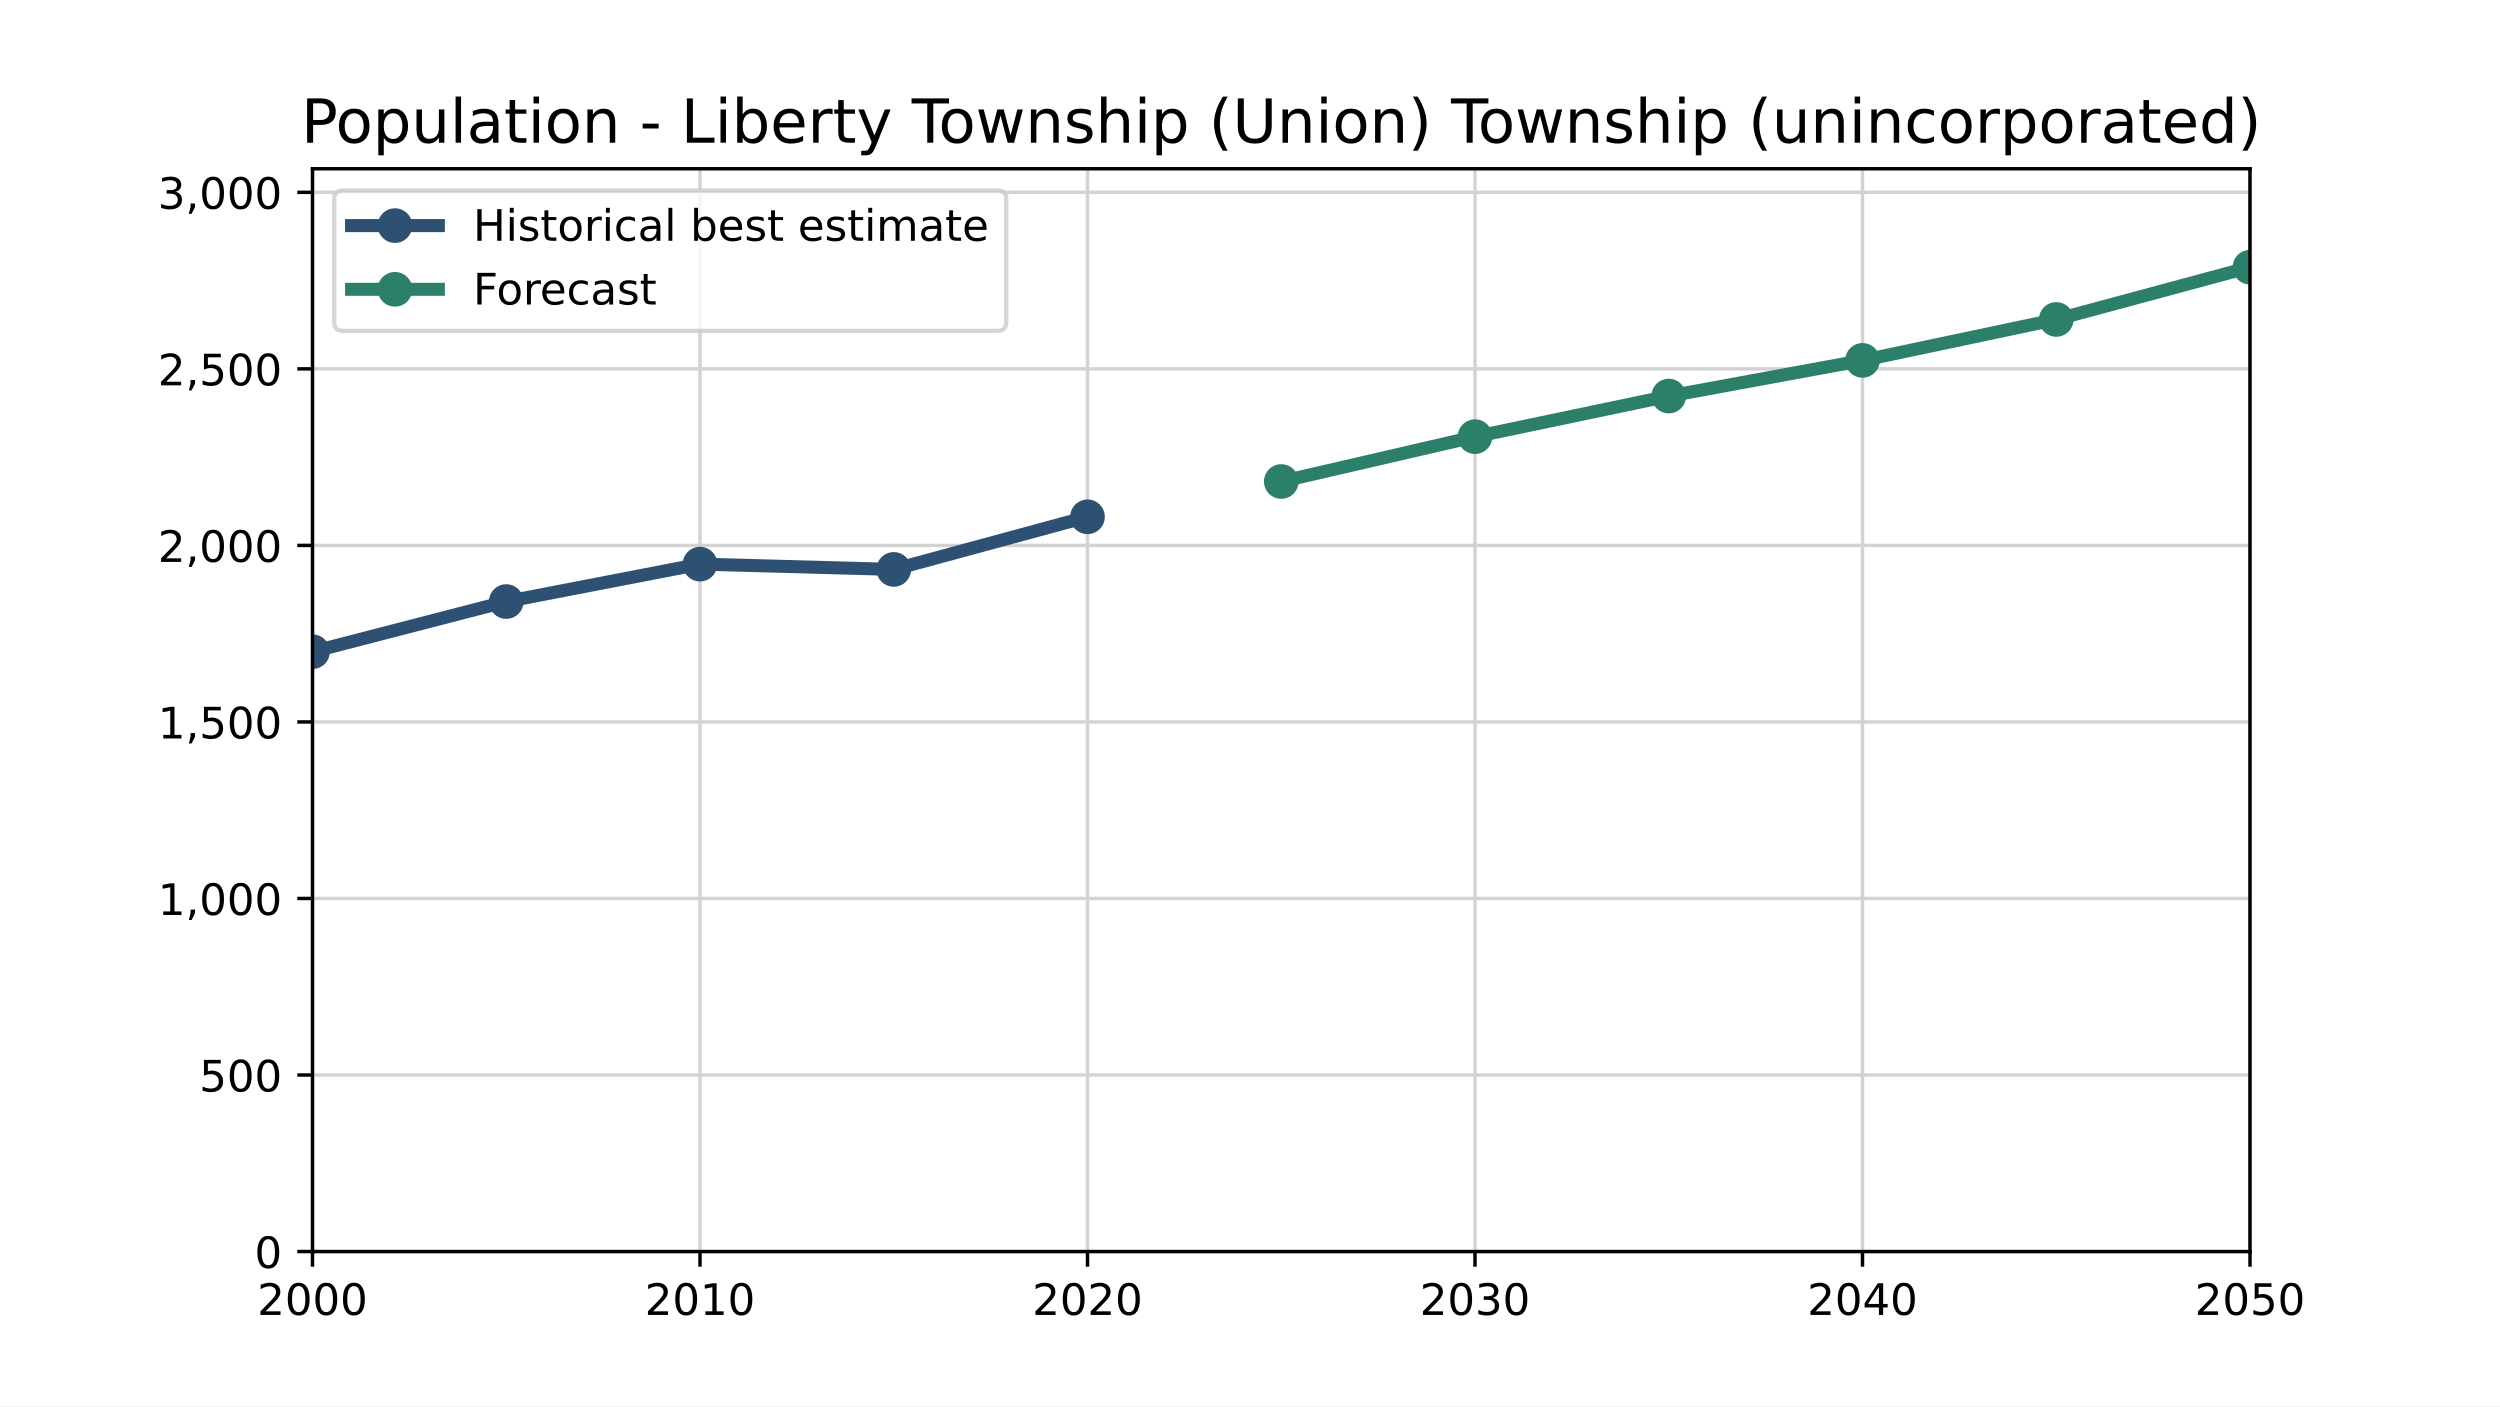
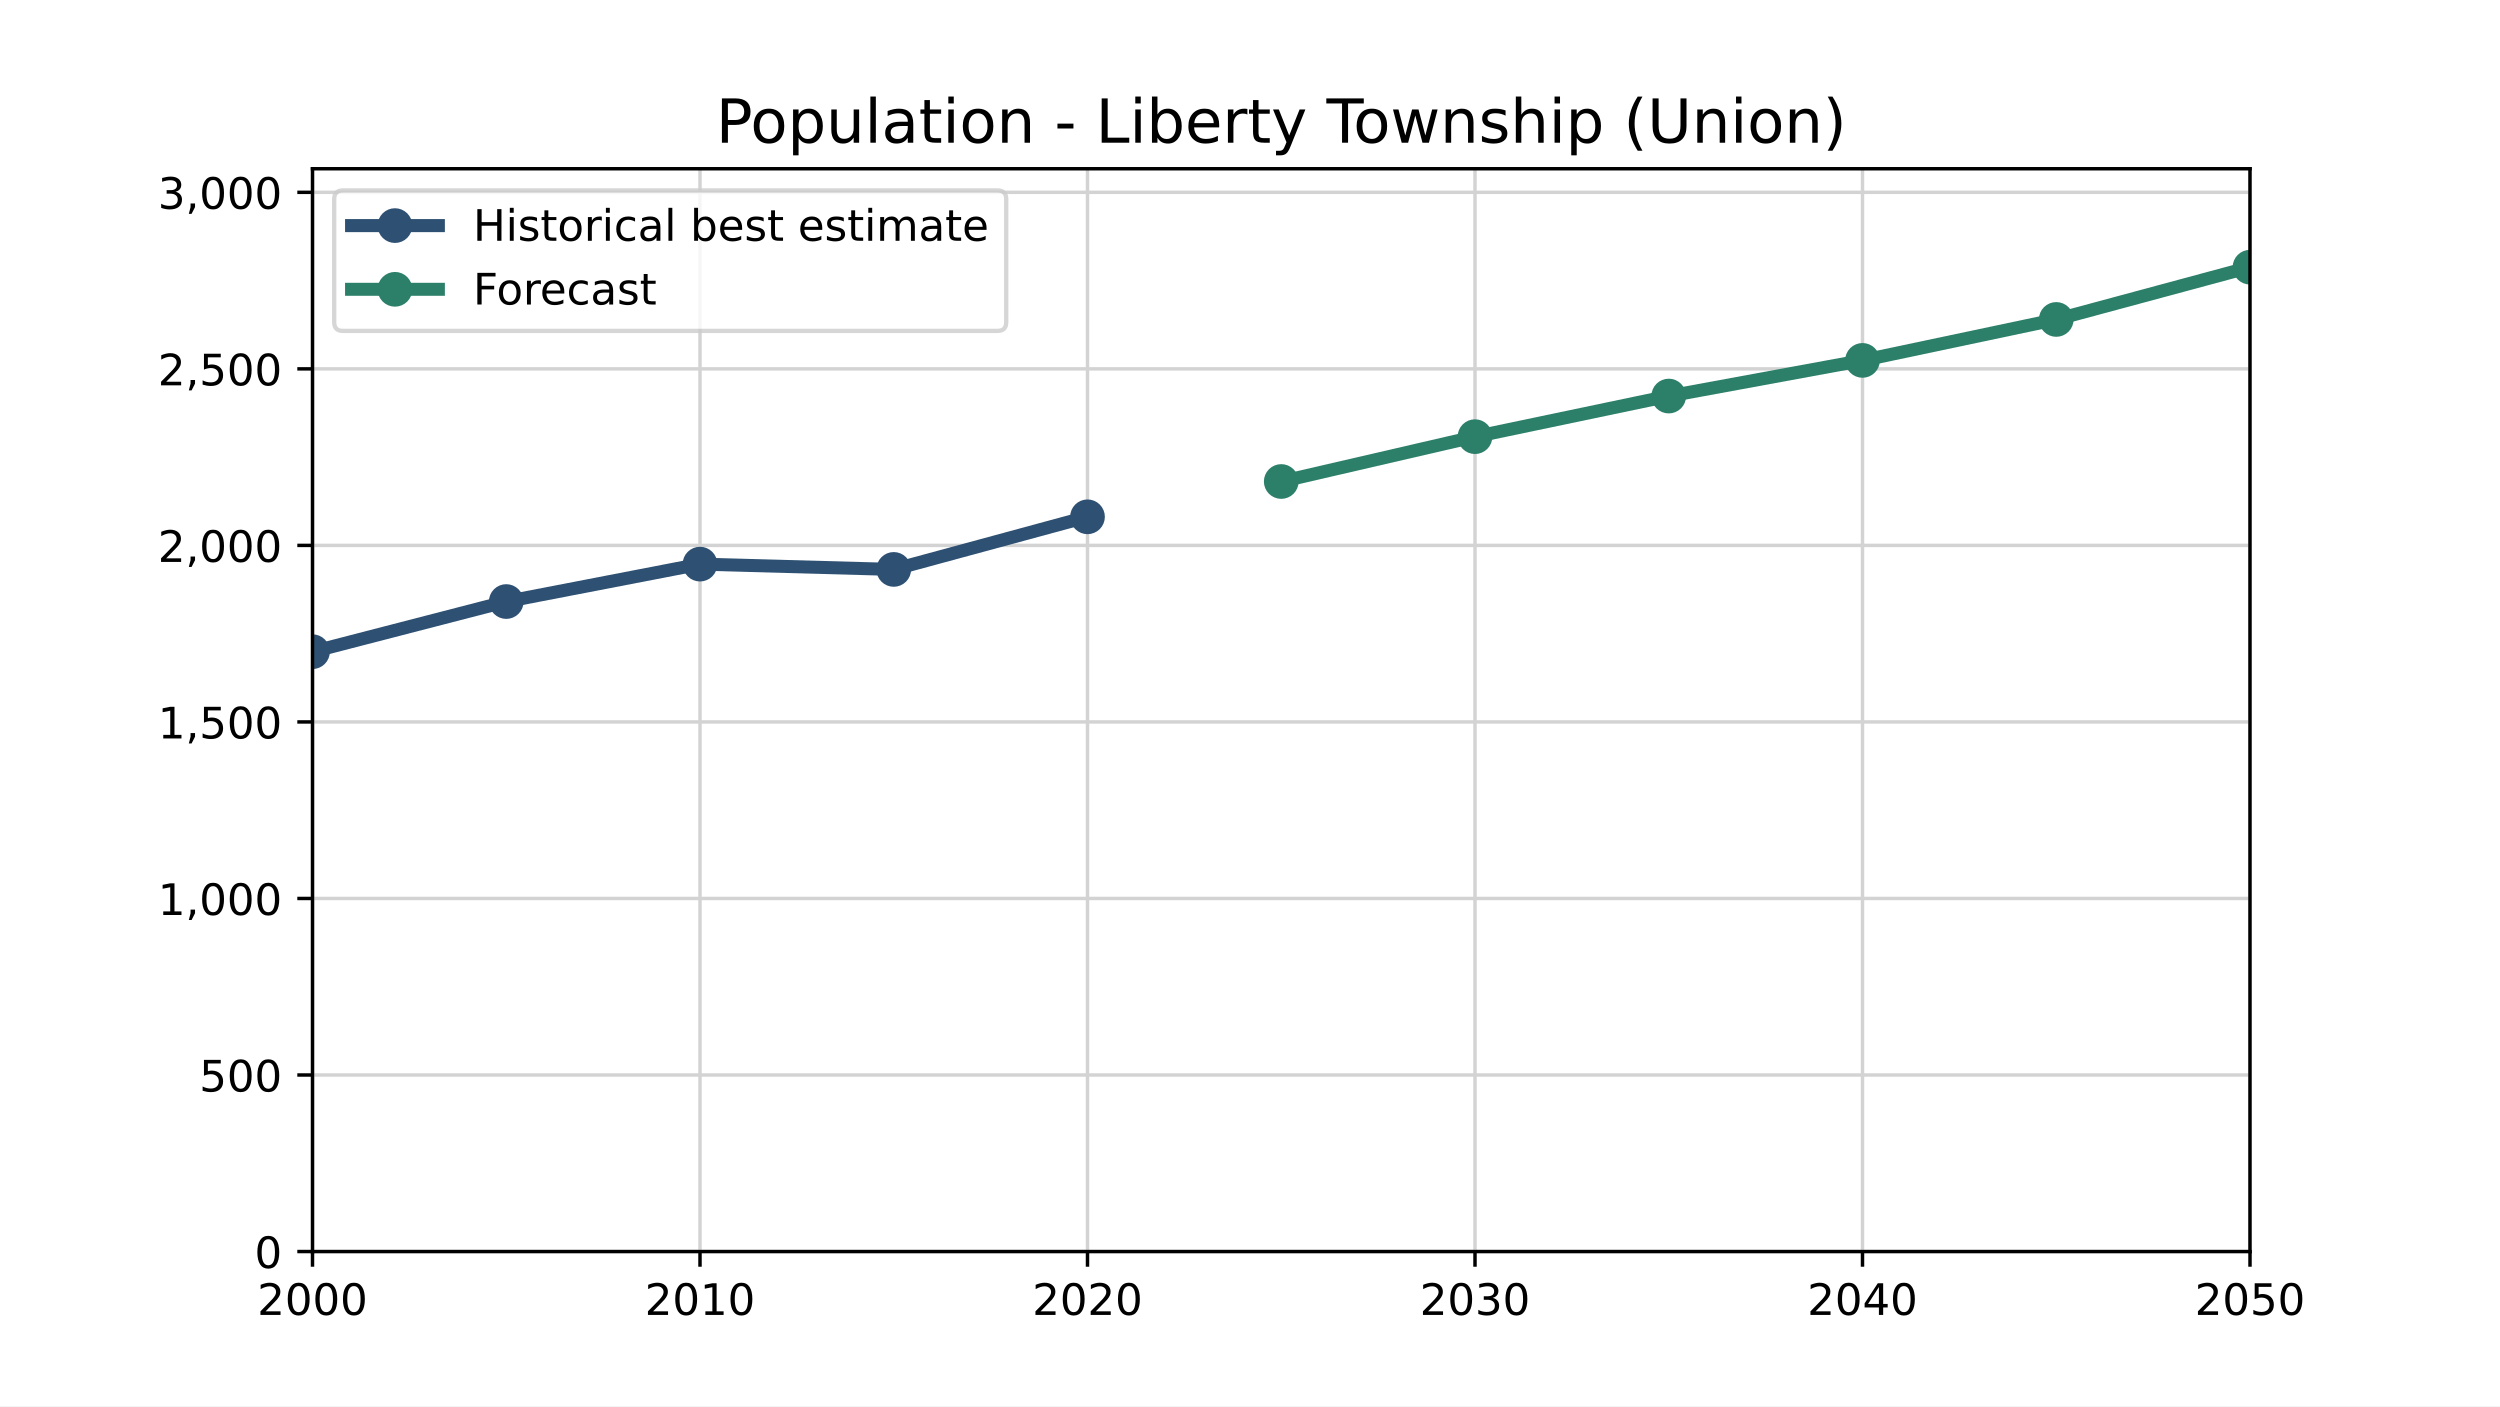
<svg xmlns="http://www.w3.org/2000/svg" xmlns:xlink="http://www.w3.org/1999/xlink" width="576pt" height="324pt" viewBox="0 0 576 324" version="1.1">
  <defs>
    <style type="text/css">*{stroke-linejoin: round; stroke-linecap: butt}</style>
  </defs>
  <g id="figure_1">
    <g id="patch_1">
      <path d="M 0 324  L 576 324  L 576 0  L 0 0  z " style="fill: #ffffff" />
    </g>
    <g id="axes_1">
      <g id="patch_2">
        <path d="M 72 288.36  L 518.4 288.36  L 518.4 38.88  L 72 38.88  z " style="fill: #ffffff" />
      </g>
      <g id="matplotlib.axis_1">
        <g id="xtick_1">
          <g id="line2d_1">
-             <path d="M 72 288.36  L 72 38.88  " clip-path="url(#p8b39353060)" style="fill: none; stroke: #d3d3d3; stroke-width: 0.8; stroke-linecap: square" />
+             <path d="M 72 288.36  L 72 38.88  " clip-path="url(#p9188e4dd46)" style="fill: none; stroke: #d3d3d3; stroke-width: 0.8; stroke-linecap: square" />
          </g>
          <g id="line2d_2">
            <defs>
-               <path id="mb54851d3a6" d="M 0 0  L 0 3.5  " style="stroke: #000000; stroke-width: 0.8" />
+               <path id="m949585b3ad" d="M 0 0  L 0 3.5  " style="stroke: #000000; stroke-width: 0.8" />
            </defs>
            <g>
-               <use xlink:href="#mb54851d3a6" x="72" y="288.36" style="stroke: #000000; stroke-width: 0.8" />
+               <use xlink:href="#m949585b3ad" x="72" y="288.36" style="stroke: #000000; stroke-width: 0.8" />
            </g>
          </g>
          <g id="text_1">
            <g transform="translate(59.275 302.9584) scale(0.1 -0.1)">
              <defs>
                <path id="DejaVuSans-32" d="M 1228 531  L 3431 531  L 3431 0  L 469 0  L 469 531  Q 828 903 1448 1529  Q 2069 2156 2228 2338  Q 2531 2678 2651 2914  Q 2772 3150 2772 3378  Q 2772 3750 2511 3984  Q 2250 4219 1831 4219  Q 1534 4219 1204 4116  Q 875 4013 500 3803  L 500 4441  Q 881 4594 1212 4672  Q 1544 4750 1819 4750  Q 2544 4750 2975 4387  Q 3406 4025 3406 3419  Q 3406 3131 3298 2873  Q 3191 2616 2906 2266  Q 2828 2175 2409 1742  Q 1991 1309 1228 531  z " transform="scale(0.015625)" />
                <path id="DejaVuSans-30" d="M 2034 4250  Q 1547 4250 1301 3770  Q 1056 3291 1056 2328  Q 1056 1369 1301 889  Q 1547 409 2034 409  Q 2525 409 2770 889  Q 3016 1369 3016 2328  Q 3016 3291 2770 3770  Q 2525 4250 2034 4250  z M 2034 4750  Q 2819 4750 3233 4129  Q 3647 3509 3647 2328  Q 3647 1150 3233 529  Q 2819 -91 2034 -91  Q 1250 -91 836 529  Q 422 1150 422 2328  Q 422 3509 836 4129  Q 1250 4750 2034 4750  z " transform="scale(0.015625)" />
              </defs>
              <use xlink:href="#DejaVuSans-32" />
              <use xlink:href="#DejaVuSans-30" transform="translate(63.62305 0)" />
              <use xlink:href="#DejaVuSans-30" transform="translate(127.2461 0)" />
              <use xlink:href="#DejaVuSans-30" transform="translate(190.8691 0)" />
            </g>
          </g>
        </g>
        <g id="xtick_2">
          <g id="line2d_3">
-             <path d="M 161.28 288.36  L 161.28 38.88  " clip-path="url(#p8b39353060)" style="fill: none; stroke: #d3d3d3; stroke-width: 0.8; stroke-linecap: square" />
+             <path d="M 161.28 288.36  L 161.28 38.88  " clip-path="url(#p9188e4dd46)" style="fill: none; stroke: #d3d3d3; stroke-width: 0.8; stroke-linecap: square" />
          </g>
          <g id="line2d_4">
            <g>
-               <use xlink:href="#mb54851d3a6" x="161.28" y="288.36" style="stroke: #000000; stroke-width: 0.8" />
+               <use xlink:href="#m949585b3ad" x="161.28" y="288.36" style="stroke: #000000; stroke-width: 0.8" />
            </g>
          </g>
          <g id="text_2">
            <g transform="translate(148.555 302.9584) scale(0.1 -0.1)">
              <defs>
                <path id="DejaVuSans-31" d="M 794 531  L 1825 531  L 1825 4091  L 703 3866  L 703 4441  L 1819 4666  L 2450 4666  L 2450 531  L 3481 531  L 3481 0  L 794 0  L 794 531  z " transform="scale(0.015625)" />
              </defs>
              <use xlink:href="#DejaVuSans-32" />
              <use xlink:href="#DejaVuSans-30" transform="translate(63.62305 0)" />
              <use xlink:href="#DejaVuSans-31" transform="translate(127.2461 0)" />
              <use xlink:href="#DejaVuSans-30" transform="translate(190.8691 0)" />
            </g>
          </g>
        </g>
        <g id="xtick_3">
          <g id="line2d_5">
-             <path d="M 250.56 288.36  L 250.56 38.88  " clip-path="url(#p8b39353060)" style="fill: none; stroke: #d3d3d3; stroke-width: 0.8; stroke-linecap: square" />
+             <path d="M 250.56 288.36  L 250.56 38.88  " clip-path="url(#p9188e4dd46)" style="fill: none; stroke: #d3d3d3; stroke-width: 0.8; stroke-linecap: square" />
          </g>
          <g id="line2d_6">
            <g>
-               <use xlink:href="#mb54851d3a6" x="250.56" y="288.36" style="stroke: #000000; stroke-width: 0.8" />
+               <use xlink:href="#m949585b3ad" x="250.56" y="288.36" style="stroke: #000000; stroke-width: 0.8" />
            </g>
          </g>
          <g id="text_3">
            <g transform="translate(237.835 302.9584) scale(0.1 -0.1)">
              <use xlink:href="#DejaVuSans-32" />
              <use xlink:href="#DejaVuSans-30" transform="translate(63.62305 0)" />
              <use xlink:href="#DejaVuSans-32" transform="translate(127.2461 0)" />
              <use xlink:href="#DejaVuSans-30" transform="translate(190.8691 0)" />
            </g>
          </g>
        </g>
        <g id="xtick_4">
          <g id="line2d_7">
-             <path d="M 339.84 288.36  L 339.84 38.88  " clip-path="url(#p8b39353060)" style="fill: none; stroke: #d3d3d3; stroke-width: 0.8; stroke-linecap: square" />
+             <path d="M 339.84 288.36  L 339.84 38.88  " clip-path="url(#p9188e4dd46)" style="fill: none; stroke: #d3d3d3; stroke-width: 0.8; stroke-linecap: square" />
          </g>
          <g id="line2d_8">
            <g>
-               <use xlink:href="#mb54851d3a6" x="339.84" y="288.36" style="stroke: #000000; stroke-width: 0.8" />
+               <use xlink:href="#m949585b3ad" x="339.84" y="288.36" style="stroke: #000000; stroke-width: 0.8" />
            </g>
          </g>
          <g id="text_4">
            <g transform="translate(327.115 302.9584) scale(0.1 -0.1)">
              <defs>
                <path id="DejaVuSans-33" d="M 2597 2516  Q 3050 2419 3304 2112  Q 3559 1806 3559 1356  Q 3559 666 3084 287  Q 2609 -91 1734 -91  Q 1441 -91 1130 -33  Q 819 25 488 141  L 488 750  Q 750 597 1062 519  Q 1375 441 1716 441  Q 2309 441 2620 675  Q 2931 909 2931 1356  Q 2931 1769 2642 2001  Q 2353 2234 1838 2234  L 1294 2234  L 1294 2753  L 1863 2753  Q 2328 2753 2575 2939  Q 2822 3125 2822 3475  Q 2822 3834 2567 4026  Q 2313 4219 1838 4219  Q 1578 4219 1281 4162  Q 984 4106 628 3988  L 628 4550  Q 988 4650 1302 4700  Q 1616 4750 1894 4750  Q 2613 4750 3031 4423  Q 3450 4097 3450 3541  Q 3450 3153 3228 2886  Q 3006 2619 2597 2516  z " transform="scale(0.015625)" />
              </defs>
              <use xlink:href="#DejaVuSans-32" />
              <use xlink:href="#DejaVuSans-30" transform="translate(63.62305 0)" />
              <use xlink:href="#DejaVuSans-33" transform="translate(127.2461 0)" />
              <use xlink:href="#DejaVuSans-30" transform="translate(190.8691 0)" />
            </g>
          </g>
        </g>
        <g id="xtick_5">
          <g id="line2d_9">
-             <path d="M 429.12 288.36  L 429.12 38.88  " clip-path="url(#p8b39353060)" style="fill: none; stroke: #d3d3d3; stroke-width: 0.8; stroke-linecap: square" />
+             <path d="M 429.12 288.36  L 429.12 38.88  " clip-path="url(#p9188e4dd46)" style="fill: none; stroke: #d3d3d3; stroke-width: 0.8; stroke-linecap: square" />
          </g>
          <g id="line2d_10">
            <g>
-               <use xlink:href="#mb54851d3a6" x="429.12" y="288.36" style="stroke: #000000; stroke-width: 0.8" />
+               <use xlink:href="#m949585b3ad" x="429.12" y="288.36" style="stroke: #000000; stroke-width: 0.8" />
            </g>
          </g>
          <g id="text_5">
            <g transform="translate(416.395 302.9584) scale(0.1 -0.1)">
              <defs>
                <path id="DejaVuSans-34" d="M 2419 4116  L 825 1625  L 2419 1625  L 2419 4116  z M 2253 4666  L 3047 4666  L 3047 1625  L 3713 1625  L 3713 1100  L 3047 1100  L 3047 0  L 2419 0  L 2419 1100  L 313 1100  L 313 1709  L 2253 4666  z " transform="scale(0.015625)" />
              </defs>
              <use xlink:href="#DejaVuSans-32" />
              <use xlink:href="#DejaVuSans-30" transform="translate(63.62305 0)" />
              <use xlink:href="#DejaVuSans-34" transform="translate(127.2461 0)" />
              <use xlink:href="#DejaVuSans-30" transform="translate(190.8691 0)" />
            </g>
          </g>
        </g>
        <g id="xtick_6">
          <g id="line2d_11">
-             <path d="M 518.4 288.36  L 518.4 38.88  " clip-path="url(#p8b39353060)" style="fill: none; stroke: #d3d3d3; stroke-width: 0.8; stroke-linecap: square" />
+             <path d="M 518.4 288.36  L 518.4 38.88  " clip-path="url(#p9188e4dd46)" style="fill: none; stroke: #d3d3d3; stroke-width: 0.8; stroke-linecap: square" />
          </g>
          <g id="line2d_12">
            <g>
-               <use xlink:href="#mb54851d3a6" x="518.4" y="288.36" style="stroke: #000000; stroke-width: 0.8" />
+               <use xlink:href="#m949585b3ad" x="518.4" y="288.36" style="stroke: #000000; stroke-width: 0.8" />
            </g>
          </g>
          <g id="text_6">
            <g transform="translate(505.675 302.9584) scale(0.1 -0.1)">
              <defs>
                <path id="DejaVuSans-35" d="M 691 4666  L 3169 4666  L 3169 4134  L 1269 4134  L 1269 2991  Q 1406 3038 1543 3061  Q 1681 3084 1819 3084  Q 2600 3084 3056 2656  Q 3513 2228 3513 1497  Q 3513 744 3044 326  Q 2575 -91 1722 -91  Q 1428 -91 1123 -41  Q 819 9 494 109  L 494 744  Q 775 591 1075 516  Q 1375 441 1709 441  Q 2250 441 2565 725  Q 2881 1009 2881 1497  Q 2881 1984 2565 2268  Q 2250 2553 1709 2553  Q 1456 2553 1204 2497  Q 953 2441 691 2322  L 691 4666  z " transform="scale(0.015625)" />
              </defs>
              <use xlink:href="#DejaVuSans-32" />
              <use xlink:href="#DejaVuSans-30" transform="translate(63.62305 0)" />
              <use xlink:href="#DejaVuSans-35" transform="translate(127.2461 0)" />
              <use xlink:href="#DejaVuSans-30" transform="translate(190.8691 0)" />
            </g>
          </g>
        </g>
      </g>
      <g id="matplotlib.axis_2">
        <g id="ytick_1">
          <g id="line2d_13">
-             <path d="M 72 288.36  L 518.4 288.36  " clip-path="url(#p8b39353060)" style="fill: none; stroke: #d3d3d3; stroke-width: 0.8; stroke-linecap: square" />
+             <path d="M 72 288.36  L 518.4 288.36  " clip-path="url(#p9188e4dd46)" style="fill: none; stroke: #d3d3d3; stroke-width: 0.8; stroke-linecap: square" />
          </g>
          <g id="line2d_14">
            <defs>
-               <path id="mf62254e22a" d="M 0 0  L -3.5 0  " style="stroke: #000000; stroke-width: 0.8" />
+               <path id="m3b99c4459a" d="M 0 0  L -3.5 0  " style="stroke: #000000; stroke-width: 0.8" />
            </defs>
            <g>
-               <use xlink:href="#mf62254e22a" x="72" y="288.36" style="stroke: #000000; stroke-width: 0.8" />
+               <use xlink:href="#m3b99c4459a" x="72" y="288.36" style="stroke: #000000; stroke-width: 0.8" />
            </g>
          </g>
          <g id="text_7">
            <g transform="translate(58.6375 292.1592) scale(0.1 -0.1)">
              <use xlink:href="#DejaVuSans-30" />
            </g>
          </g>
        </g>
        <g id="ytick_2">
          <g id="line2d_15">
-             <path d="M 72 247.686  L 518.4 247.686  " clip-path="url(#p8b39353060)" style="fill: none; stroke: #d3d3d3; stroke-width: 0.8; stroke-linecap: square" />
+             <path d="M 72 247.686  L 518.4 247.686  " clip-path="url(#p9188e4dd46)" style="fill: none; stroke: #d3d3d3; stroke-width: 0.8; stroke-linecap: square" />
          </g>
          <g id="line2d_16">
            <g>
-               <use xlink:href="#mf62254e22a" x="72" y="247.686" style="stroke: #000000; stroke-width: 0.8" />
+               <use xlink:href="#m3b99c4459a" x="72" y="247.686" style="stroke: #000000; stroke-width: 0.8" />
            </g>
          </g>
          <g id="text_8">
            <g transform="translate(45.9125 251.4849) scale(0.1 -0.1)">
              <use xlink:href="#DejaVuSans-35" />
              <use xlink:href="#DejaVuSans-30" transform="translate(63.62305 0)" />
              <use xlink:href="#DejaVuSans-30" transform="translate(127.2461 0)" />
            </g>
          </g>
        </g>
        <g id="ytick_3">
          <g id="line2d_17">
-             <path d="M 72 207.011  L 518.4 207.011  " clip-path="url(#p8b39353060)" style="fill: none; stroke: #d3d3d3; stroke-width: 0.8; stroke-linecap: square" />
+             <path d="M 72 207.011  L 518.4 207.011  " clip-path="url(#p9188e4dd46)" style="fill: none; stroke: #d3d3d3; stroke-width: 0.8; stroke-linecap: square" />
          </g>
          <g id="line2d_18">
            <g>
-               <use xlink:href="#mf62254e22a" x="72" y="207.011" style="stroke: #000000; stroke-width: 0.8" />
+               <use xlink:href="#m3b99c4459a" x="72" y="207.011" style="stroke: #000000; stroke-width: 0.8" />
            </g>
          </g>
          <g id="text_9">
            <g transform="translate(36.37188 210.8106) scale(0.1 -0.1)">
              <defs>
                <path id="DejaVuSans-2c" d="M 750 794  L 1409 794  L 1409 256  L 897 -744  L 494 -744  L 750 256  L 750 794  z " transform="scale(0.015625)" />
              </defs>
              <use xlink:href="#DejaVuSans-31" />
              <use xlink:href="#DejaVuSans-2c" transform="translate(63.62305 0)" />
              <use xlink:href="#DejaVuSans-30" transform="translate(95.41016 0)" />
              <use xlink:href="#DejaVuSans-30" transform="translate(159.0332 0)" />
              <use xlink:href="#DejaVuSans-30" transform="translate(222.6562 0)" />
            </g>
          </g>
        </g>
        <g id="ytick_4">
          <g id="line2d_19">
-             <path d="M 72 166.337  L 518.4 166.337  " clip-path="url(#p8b39353060)" style="fill: none; stroke: #d3d3d3; stroke-width: 0.8; stroke-linecap: square" />
+             <path d="M 72 166.337  L 518.4 166.337  " clip-path="url(#p9188e4dd46)" style="fill: none; stroke: #d3d3d3; stroke-width: 0.8; stroke-linecap: square" />
          </g>
          <g id="line2d_20">
            <g>
-               <use xlink:href="#mf62254e22a" x="72" y="166.337" style="stroke: #000000; stroke-width: 0.8" />
+               <use xlink:href="#m3b99c4459a" x="72" y="166.337" style="stroke: #000000; stroke-width: 0.8" />
            </g>
          </g>
          <g id="text_10">
            <g transform="translate(36.37188 170.1363) scale(0.1 -0.1)">
              <use xlink:href="#DejaVuSans-31" />
              <use xlink:href="#DejaVuSans-2c" transform="translate(63.62305 0)" />
              <use xlink:href="#DejaVuSans-35" transform="translate(95.41016 0)" />
              <use xlink:href="#DejaVuSans-30" transform="translate(159.0332 0)" />
              <use xlink:href="#DejaVuSans-30" transform="translate(222.6562 0)" />
            </g>
          </g>
        </g>
        <g id="ytick_5">
          <g id="line2d_21">
-             <path d="M 72 125.663  L 518.4 125.663  " clip-path="url(#p8b39353060)" style="fill: none; stroke: #d3d3d3; stroke-width: 0.8; stroke-linecap: square" />
+             <path d="M 72 125.663  L 518.4 125.663  " clip-path="url(#p9188e4dd46)" style="fill: none; stroke: #d3d3d3; stroke-width: 0.8; stroke-linecap: square" />
          </g>
          <g id="line2d_22">
            <g>
-               <use xlink:href="#mf62254e22a" x="72" y="125.663" style="stroke: #000000; stroke-width: 0.8" />
+               <use xlink:href="#m3b99c4459a" x="72" y="125.663" style="stroke: #000000; stroke-width: 0.8" />
            </g>
          </g>
          <g id="text_11">
            <g transform="translate(36.37188 129.4619) scale(0.1 -0.1)">
              <use xlink:href="#DejaVuSans-32" />
              <use xlink:href="#DejaVuSans-2c" transform="translate(63.62305 0)" />
              <use xlink:href="#DejaVuSans-30" transform="translate(95.41016 0)" />
              <use xlink:href="#DejaVuSans-30" transform="translate(159.0332 0)" />
              <use xlink:href="#DejaVuSans-30" transform="translate(222.6562 0)" />
            </g>
          </g>
        </g>
        <g id="ytick_6">
          <g id="line2d_23">
-             <path d="M 72 84.988  L 518.4 84.988  " clip-path="url(#p8b39353060)" style="fill: none; stroke: #d3d3d3; stroke-width: 0.8; stroke-linecap: square" />
+             <path d="M 72 84.988  L 518.4 84.988  " clip-path="url(#p9188e4dd46)" style="fill: none; stroke: #d3d3d3; stroke-width: 0.8; stroke-linecap: square" />
          </g>
          <g id="line2d_24">
            <g>
-               <use xlink:href="#mf62254e22a" x="72" y="84.988" style="stroke: #000000; stroke-width: 0.8" />
+               <use xlink:href="#m3b99c4459a" x="72" y="84.988" style="stroke: #000000; stroke-width: 0.8" />
            </g>
          </g>
          <g id="text_12">
            <g transform="translate(36.37188 88.78763) scale(0.1 -0.1)">
              <use xlink:href="#DejaVuSans-32" />
              <use xlink:href="#DejaVuSans-2c" transform="translate(63.62305 0)" />
              <use xlink:href="#DejaVuSans-35" transform="translate(95.41016 0)" />
              <use xlink:href="#DejaVuSans-30" transform="translate(159.0332 0)" />
              <use xlink:href="#DejaVuSans-30" transform="translate(222.6562 0)" />
            </g>
          </g>
        </g>
        <g id="ytick_7">
          <g id="line2d_25">
-             <path d="M 72 44.314  L 518.4 44.314  " clip-path="url(#p8b39353060)" style="fill: none; stroke: #d3d3d3; stroke-width: 0.8; stroke-linecap: square" />
+             <path d="M 72 44.314  L 518.4 44.314  " clip-path="url(#p9188e4dd46)" style="fill: none; stroke: #d3d3d3; stroke-width: 0.8; stroke-linecap: square" />
          </g>
          <g id="line2d_26">
            <g>
-               <use xlink:href="#mf62254e22a" x="72" y="44.314" style="stroke: #000000; stroke-width: 0.8" />
+               <use xlink:href="#m3b99c4459a" x="72" y="44.314" style="stroke: #000000; stroke-width: 0.8" />
            </g>
          </g>
          <g id="text_13">
            <g transform="translate(36.37188 48.11331) scale(0.1 -0.1)">
              <use xlink:href="#DejaVuSans-33" />
              <use xlink:href="#DejaVuSans-2c" transform="translate(63.62305 0)" />
              <use xlink:href="#DejaVuSans-30" transform="translate(95.41016 0)" />
              <use xlink:href="#DejaVuSans-30" transform="translate(159.0332 0)" />
              <use xlink:href="#DejaVuSans-30" transform="translate(222.6562 0)" />
            </g>
          </g>
        </g>
      </g>
      <g id="line2d_27">
-         <path d="M 72 150.149  L 116.64 138.597  L 161.28 129.974  L 205.92 131.194  L 250.56 119.073  " clip-path="url(#p8b39353060)" style="fill: none; stroke: #2e5072; stroke-width: 3; stroke-linecap: square" />
+         <path d="M 72 150.149  L 116.64 138.597  L 161.28 129.974  L 205.92 131.194  L 250.56 119.073  " clip-path="url(#p9188e4dd46)" style="fill: none; stroke: #2e5072; stroke-width: 3; stroke-linecap: square" />
        <defs>
-           <path id="m5fb1a3c8d1" d="M 0 3.5  C 0.928 3.5 1.819 3.131 2.475 2.475  C 3.131 1.819 3.5 0.928 3.5 0  C 3.5 -0.928 3.131 -1.819 2.475 -2.475  C 1.819 -3.131 0.928 -3.5 0 -3.5  C -0.928 -3.5 -1.819 -3.131 -2.475 -2.475  C -3.131 -1.819 -3.5 -0.928 -3.5 0  C -3.5 0.928 -3.131 1.819 -2.475 2.475  C -1.819 3.131 -0.928 3.5 0 3.5  z " style="stroke: #2e5072" />
+           <path id="m141055bbf1" d="M 0 3.5  C 0.928 3.5 1.819 3.131 2.475 2.475  C 3.131 1.819 3.5 0.928 3.5 0  C 3.5 -0.928 3.131 -1.819 2.475 -2.475  C 1.819 -3.131 0.928 -3.5 0 -3.5  C -0.928 -3.5 -1.819 -3.131 -2.475 -2.475  C -3.131 -1.819 -3.5 -0.928 -3.5 0  C -3.5 0.928 -3.131 1.819 -2.475 2.475  C -1.819 3.131 -0.928 3.5 0 3.5  z " style="stroke: #2e5072" />
        </defs>
-         <g clip-path="url(#p8b39353060)">
-           <use xlink:href="#m5fb1a3c8d1" x="72" y="150.149" style="fill: #2e5072; stroke: #2e5072" />
-           <use xlink:href="#m5fb1a3c8d1" x="116.64" y="138.597" style="fill: #2e5072; stroke: #2e5072" />
-           <use xlink:href="#m5fb1a3c8d1" x="161.28" y="129.974" style="fill: #2e5072; stroke: #2e5072" />
-           <use xlink:href="#m5fb1a3c8d1" x="205.92" y="131.194" style="fill: #2e5072; stroke: #2e5072" />
-           <use xlink:href="#m5fb1a3c8d1" x="250.56" y="119.073" style="fill: #2e5072; stroke: #2e5072" />
+         <g clip-path="url(#p9188e4dd46)">
+           <use xlink:href="#m141055bbf1" x="72" y="150.149" style="fill: #2e5072; stroke: #2e5072" />
+           <use xlink:href="#m141055bbf1" x="116.64" y="138.597" style="fill: #2e5072; stroke: #2e5072" />
+           <use xlink:href="#m141055bbf1" x="161.28" y="129.974" style="fill: #2e5072; stroke: #2e5072" />
+           <use xlink:href="#m141055bbf1" x="205.92" y="131.194" style="fill: #2e5072; stroke: #2e5072" />
+           <use xlink:href="#m141055bbf1" x="250.56" y="119.073" style="fill: #2e5072; stroke: #2e5072" />
        </g>
      </g>
      <g id="line2d_28">
-         <path d="M 295.2 110.939  L 339.84 100.607  L 384.48 91.252  L 429.12 83.036  L 473.76 73.6  L 518.4 61.56  " clip-path="url(#p8b39353060)" style="fill: none; stroke: #2c7f68; stroke-width: 3; stroke-linecap: square" />
+         <path d="M 295.2 110.939  L 339.84 100.607  L 384.48 91.252  L 429.12 83.036  L 473.76 73.6  L 518.4 61.56  " clip-path="url(#p9188e4dd46)" style="fill: none; stroke: #2c7f68; stroke-width: 3; stroke-linecap: square" />
        <defs>
-           <path id="m7dd1941cec" d="M 0 3.5  C 0.928 3.5 1.819 3.131 2.475 2.475  C 3.131 1.819 3.5 0.928 3.5 0  C 3.5 -0.928 3.131 -1.819 2.475 -2.475  C 1.819 -3.131 0.928 -3.5 0 -3.5  C -0.928 -3.5 -1.819 -3.131 -2.475 -2.475  C -3.131 -1.819 -3.5 -0.928 -3.5 0  C -3.5 0.928 -3.131 1.819 -2.475 2.475  C -1.819 3.131 -0.928 3.5 0 3.5  z " style="stroke: #2c7f68" />
+           <path id="m58b9fc3551" d="M 0 3.5  C 0.928 3.5 1.819 3.131 2.475 2.475  C 3.131 1.819 3.5 0.928 3.5 0  C 3.5 -0.928 3.131 -1.819 2.475 -2.475  C 1.819 -3.131 0.928 -3.5 0 -3.5  C -0.928 -3.5 -1.819 -3.131 -2.475 -2.475  C -3.131 -1.819 -3.5 -0.928 -3.5 0  C -3.5 0.928 -3.131 1.819 -2.475 2.475  C -1.819 3.131 -0.928 3.5 0 3.5  z " style="stroke: #2c7f68" />
        </defs>
-         <g clip-path="url(#p8b39353060)">
-           <use xlink:href="#m7dd1941cec" x="295.2" y="110.939" style="fill: #2c7f68; stroke: #2c7f68" />
-           <use xlink:href="#m7dd1941cec" x="339.84" y="100.607" style="fill: #2c7f68; stroke: #2c7f68" />
-           <use xlink:href="#m7dd1941cec" x="384.48" y="91.252" style="fill: #2c7f68; stroke: #2c7f68" />
-           <use xlink:href="#m7dd1941cec" x="429.12" y="83.036" style="fill: #2c7f68; stroke: #2c7f68" />
-           <use xlink:href="#m7dd1941cec" x="473.76" y="73.6" style="fill: #2c7f68; stroke: #2c7f68" />
-           <use xlink:href="#m7dd1941cec" x="518.4" y="61.56" style="fill: #2c7f68; stroke: #2c7f68" />
+         <g clip-path="url(#p9188e4dd46)">
+           <use xlink:href="#m58b9fc3551" x="295.2" y="110.939" style="fill: #2c7f68; stroke: #2c7f68" />
+           <use xlink:href="#m58b9fc3551" x="339.84" y="100.607" style="fill: #2c7f68; stroke: #2c7f68" />
+           <use xlink:href="#m58b9fc3551" x="384.48" y="91.252" style="fill: #2c7f68; stroke: #2c7f68" />
+           <use xlink:href="#m58b9fc3551" x="429.12" y="83.036" style="fill: #2c7f68; stroke: #2c7f68" />
+           <use xlink:href="#m58b9fc3551" x="473.76" y="73.6" style="fill: #2c7f68; stroke: #2c7f68" />
+           <use xlink:href="#m58b9fc3551" x="518.4" y="61.56" style="fill: #2c7f68; stroke: #2c7f68" />
        </g>
      </g>
      <g id="patch_3">
        <path d="M 72 288.36  L 72 38.88  " style="fill: none; stroke: #000000; stroke-width: 0.8; stroke-linejoin: miter; stroke-linecap: square" />
      </g>
      <g id="patch_4">
        <path d="M 518.4 288.36  L 518.4 38.88  " style="fill: none; stroke: #000000; stroke-width: 0.8; stroke-linejoin: miter; stroke-linecap: square" />
      </g>
      <g id="patch_5">
        <path d="M 72 288.36  L 518.4 288.36  " style="fill: none; stroke: #000000; stroke-width: 0.8; stroke-linejoin: miter; stroke-linecap: square" />
      </g>
      <g id="patch_6">
        <path d="M 72 38.88  L 518.4 38.88  " style="fill: none; stroke: #000000; stroke-width: 0.8; stroke-linejoin: miter; stroke-linecap: square" />
      </g>
      <g id="text_14">
-         <g transform="translate(69.38984 32.88) scale(0.14 -0.14)">
+         <g transform="translate(164.9552 32.88) scale(0.14 -0.14)">
          <defs>
            <path id="DejaVuSans-50" d="M 1259 4147  L 1259 2394  L 2053 2394  Q 2494 2394 2734 2622  Q 2975 2850 2975 3272  Q 2975 3691 2734 3919  Q 2494 4147 2053 4147  L 1259 4147  z M 628 4666  L 2053 4666  Q 2838 4666 3239 4311  Q 3641 3956 3641 3272  Q 3641 2581 3239 2228  Q 2838 1875 2053 1875  L 1259 1875  L 1259 0  L 628 0  L 628 4666  z " transform="scale(0.015625)" />
            <path id="DejaVuSans-6f" d="M 1959 3097  Q 1497 3097 1228 2736  Q 959 2375 959 1747  Q 959 1119 1226 758  Q 1494 397 1959 397  Q 2419 397 2687 759  Q 2956 1122 2956 1747  Q 2956 2369 2687 2733  Q 2419 3097 1959 3097  z M 1959 3584  Q 2709 3584 3137 3096  Q 3566 2609 3566 1747  Q 3566 888 3137 398  Q 2709 -91 1959 -91  Q 1206 -91 779 398  Q 353 888 353 1747  Q 353 2609 779 3096  Q 1206 3584 1959 3584  z " transform="scale(0.015625)" />
            <path id="DejaVuSans-70" d="M 1159 525  L 1159 -1331  L 581 -1331  L 581 3500  L 1159 3500  L 1159 2969  Q 1341 3281 1617 3432  Q 1894 3584 2278 3584  Q 2916 3584 3314 3078  Q 3713 2572 3713 1747  Q 3713 922 3314 415  Q 2916 -91 2278 -91  Q 1894 -91 1617 61  Q 1341 213 1159 525  z M 3116 1747  Q 3116 2381 2855 2742  Q 2594 3103 2138 3103  Q 1681 3103 1420 2742  Q 1159 2381 1159 1747  Q 1159 1113 1420 752  Q 1681 391 2138 391  Q 2594 391 2855 752  Q 3116 1113 3116 1747  z " transform="scale(0.015625)" />
            <path id="DejaVuSans-75" d="M 544 1381  L 544 3500  L 1119 3500  L 1119 1403  Q 1119 906 1312 657  Q 1506 409 1894 409  Q 2359 409 2629 706  Q 2900 1003 2900 1516  L 2900 3500  L 3475 3500  L 3475 0  L 2900 0  L 2900 538  Q 2691 219 2414 64  Q 2138 -91 1772 -91  Q 1169 -91 856 284  Q 544 659 544 1381  z M 1991 3584  L 1991 3584  z " transform="scale(0.015625)" />
            <path id="DejaVuSans-6c" d="M 603 4863  L 1178 4863  L 1178 0  L 603 0  L 603 4863  z " transform="scale(0.015625)" />
            <path id="DejaVuSans-61" d="M 2194 1759  Q 1497 1759 1228 1600  Q 959 1441 959 1056  Q 959 750 1161 570  Q 1363 391 1709 391  Q 2188 391 2477 730  Q 2766 1069 2766 1631  L 2766 1759  L 2194 1759  z M 3341 1997  L 3341 0  L 2766 0  L 2766 531  Q 2569 213 2275 61  Q 1981 -91 1556 -91  Q 1019 -91 701 211  Q 384 513 384 1019  Q 384 1609 779 1909  Q 1175 2209 1959 2209  L 2766 2209  L 2766 2266  Q 2766 2663 2505 2880  Q 2244 3097 1772 3097  Q 1472 3097 1187 3025  Q 903 2953 641 2809  L 641 3341  Q 956 3463 1253 3523  Q 1550 3584 1831 3584  Q 2591 3584 2966 3190  Q 3341 2797 3341 1997  z " transform="scale(0.015625)" />
            <path id="DejaVuSans-74" d="M 1172 4494  L 1172 3500  L 2356 3500  L 2356 3053  L 1172 3053  L 1172 1153  Q 1172 725 1289 603  Q 1406 481 1766 481  L 2356 481  L 2356 0  L 1766 0  Q 1100 0 847 248  Q 594 497 594 1153  L 594 3053  L 172 3053  L 172 3500  L 594 3500  L 594 4494  L 1172 4494  z " transform="scale(0.015625)" />
            <path id="DejaVuSans-69" d="M 603 3500  L 1178 3500  L 1178 0  L 603 0  L 603 3500  z M 603 4863  L 1178 4863  L 1178 4134  L 603 4134  L 603 4863  z " transform="scale(0.015625)" />
            <path id="DejaVuSans-6e" d="M 3513 2113  L 3513 0  L 2938 0  L 2938 2094  Q 2938 2591 2744 2837  Q 2550 3084 2163 3084  Q 1697 3084 1428 2787  Q 1159 2491 1159 1978  L 1159 0  L 581 0  L 581 3500  L 1159 3500  L 1159 2956  Q 1366 3272 1645 3428  Q 1925 3584 2291 3584  Q 2894 3584 3203 3211  Q 3513 2838 3513 2113  z " transform="scale(0.015625)" />
            <path id="DejaVuSans-20" transform="scale(0.015625)" />
            <path id="DejaVuSans-2d" d="M 313 2009  L 1997 2009  L 1997 1497  L 313 1497  L 313 2009  z " transform="scale(0.015625)" />
            <path id="DejaVuSans-4c" d="M 628 4666  L 1259 4666  L 1259 531  L 3531 531  L 3531 0  L 628 0  L 628 4666  z " transform="scale(0.015625)" />
            <path id="DejaVuSans-62" d="M 3116 1747  Q 3116 2381 2855 2742  Q 2594 3103 2138 3103  Q 1681 3103 1420 2742  Q 1159 2381 1159 1747  Q 1159 1113 1420 752  Q 1681 391 2138 391  Q 2594 391 2855 752  Q 3116 1113 3116 1747  z M 1159 2969  Q 1341 3281 1617 3432  Q 1894 3584 2278 3584  Q 2916 3584 3314 3078  Q 3713 2572 3713 1747  Q 3713 922 3314 415  Q 2916 -91 2278 -91  Q 1894 -91 1617 61  Q 1341 213 1159 525  L 1159 0  L 581 0  L 581 4863  L 1159 4863  L 1159 2969  z " transform="scale(0.015625)" />
            <path id="DejaVuSans-65" d="M 3597 1894  L 3597 1613  L 953 1613  Q 991 1019 1311 708  Q 1631 397 2203 397  Q 2534 397 2845 478  Q 3156 559 3463 722  L 3463 178  Q 3153 47 2828 -22  Q 2503 -91 2169 -91  Q 1331 -91 842 396  Q 353 884 353 1716  Q 353 2575 817 3079  Q 1281 3584 2069 3584  Q 2775 3584 3186 3129  Q 3597 2675 3597 1894  z M 3022 2063  Q 3016 2534 2758 2815  Q 2500 3097 2075 3097  Q 1594 3097 1305 2825  Q 1016 2553 972 2059  L 3022 2063  z " transform="scale(0.015625)" />
            <path id="DejaVuSans-72" d="M 2631 2963  Q 2534 3019 2420 3045  Q 2306 3072 2169 3072  Q 1681 3072 1420 2755  Q 1159 2438 1159 1844  L 1159 0  L 581 0  L 581 3500  L 1159 3500  L 1159 2956  Q 1341 3275 1631 3429  Q 1922 3584 2338 3584  Q 2397 3584 2469 3576  Q 2541 3569 2628 3553  L 2631 2963  z " transform="scale(0.015625)" />
            <path id="DejaVuSans-79" d="M 2059 -325  Q 1816 -950 1584 -1140  Q 1353 -1331 966 -1331  L 506 -1331  L 506 -850  L 844 -850  Q 1081 -850 1212 -737  Q 1344 -625 1503 -206  L 1606 56  L 191 3500  L 800 3500  L 1894 763  L 2988 3500  L 3597 3500  L 2059 -325  z " transform="scale(0.015625)" />
            <path id="DejaVuSans-54" d="M -19 4666  L 3928 4666  L 3928 4134  L 2272 4134  L 2272 0  L 1638 0  L 1638 4134  L -19 4134  L -19 4666  z " transform="scale(0.015625)" />
            <path id="DejaVuSans-77" d="M 269 3500  L 844 3500  L 1563 769  L 2278 3500  L 2956 3500  L 3675 769  L 4391 3500  L 4966 3500  L 4050 0  L 3372 0  L 2619 2869  L 1863 0  L 1184 0  L 269 3500  z " transform="scale(0.015625)" />
            <path id="DejaVuSans-73" d="M 2834 3397  L 2834 2853  Q 2591 2978 2328 3040  Q 2066 3103 1784 3103  Q 1356 3103 1142 2972  Q 928 2841 928 2578  Q 928 2378 1081 2264  Q 1234 2150 1697 2047  L 1894 2003  Q 2506 1872 2764 1633  Q 3022 1394 3022 966  Q 3022 478 2636 193  Q 2250 -91 1575 -91  Q 1294 -91 989 -36  Q 684 19 347 128  L 347 722  Q 666 556 975 473  Q 1284 391 1588 391  Q 1994 391 2212 530  Q 2431 669 2431 922  Q 2431 1156 2273 1281  Q 2116 1406 1581 1522  L 1381 1569  Q 847 1681 609 1914  Q 372 2147 372 2553  Q 372 3047 722 3315  Q 1072 3584 1716 3584  Q 2034 3584 2315 3537  Q 2597 3491 2834 3397  z " transform="scale(0.015625)" />
            <path id="DejaVuSans-68" d="M 3513 2113  L 3513 0  L 2938 0  L 2938 2094  Q 2938 2591 2744 2837  Q 2550 3084 2163 3084  Q 1697 3084 1428 2787  Q 1159 2491 1159 1978  L 1159 0  L 581 0  L 581 4863  L 1159 4863  L 1159 2956  Q 1366 3272 1645 3428  Q 1925 3584 2291 3584  Q 2894 3584 3203 3211  Q 3513 2838 3513 2113  z " transform="scale(0.015625)" />
            <path id="DejaVuSans-28" d="M 1984 4856  Q 1566 4138 1362 3434  Q 1159 2731 1159 2009  Q 1159 1288 1364 580  Q 1569 -128 1984 -844  L 1484 -844  Q 1016 -109 783 600  Q 550 1309 550 2009  Q 550 2706 781 3412  Q 1013 4119 1484 4856  L 1984 4856  z " transform="scale(0.015625)" />
            <path id="DejaVuSans-55" d="M 556 4666  L 1191 4666  L 1191 1831  Q 1191 1081 1462 751  Q 1734 422 2344 422  Q 2950 422 3222 751  Q 3494 1081 3494 1831  L 3494 4666  L 4128 4666  L 4128 1753  Q 4128 841 3676 375  Q 3225 -91 2344 -91  Q 1459 -91 1007 375  Q 556 841 556 1753  L 556 4666  z " transform="scale(0.015625)" />
            <path id="DejaVuSans-29" d="M 513 4856  L 1013 4856  Q 1481 4119 1714 3412  Q 1947 2706 1947 2009  Q 1947 1309 1714 600  Q 1481 -109 1013 -844  L 513 -844  Q 928 -128 1133 580  Q 1338 1288 1338 2009  Q 1338 2731 1133 3434  Q 928 4138 513 4856  z " transform="scale(0.015625)" />
-             <path id="DejaVuSans-63" d="M 3122 3366  L 3122 2828  Q 2878 2963 2633 3030  Q 2388 3097 2138 3097  Q 1578 3097 1268 2742  Q 959 2388 959 1747  Q 959 1106 1268 751  Q 1578 397 2138 397  Q 2388 397 2633 464  Q 2878 531 3122 666  L 3122 134  Q 2881 22 2623 -34  Q 2366 -91 2075 -91  Q 1284 -91 818 406  Q 353 903 353 1747  Q 353 2603 823 3093  Q 1294 3584 2113 3584  Q 2378 3584 2631 3529  Q 2884 3475 3122 3366  z " transform="scale(0.015625)" />
-             <path id="DejaVuSans-64" d="M 2906 2969  L 2906 4863  L 3481 4863  L 3481 0  L 2906 0  L 2906 525  Q 2725 213 2448 61  Q 2172 -91 1784 -91  Q 1150 -91 751 415  Q 353 922 353 1747  Q 353 2572 751 3078  Q 1150 3584 1784 3584  Q 2172 3584 2448 3432  Q 2725 3281 2906 2969  z M 947 1747  Q 947 1113 1208 752  Q 1469 391 1925 391  Q 2381 391 2643 752  Q 2906 1113 2906 1747  Q 2906 2381 2643 2742  Q 2381 3103 1925 3103  Q 1469 3103 1208 2742  Q 947 2381 947 1747  z " transform="scale(0.015625)" />
          </defs>
          <use xlink:href="#DejaVuSans-50" />
          <use xlink:href="#DejaVuSans-6f" transform="translate(56.67773 0)" />
          <use xlink:href="#DejaVuSans-70" transform="translate(117.8594 0)" />
          <use xlink:href="#DejaVuSans-75" transform="translate(181.3359 0)" />
          <use xlink:href="#DejaVuSans-6c" transform="translate(244.7148 0)" />
          <use xlink:href="#DejaVuSans-61" transform="translate(272.498 0)" />
          <use xlink:href="#DejaVuSans-74" transform="translate(333.7773 0)" />
          <use xlink:href="#DejaVuSans-69" transform="translate(372.9863 0)" />
          <use xlink:href="#DejaVuSans-6f" transform="translate(400.7695 0)" />
          <use xlink:href="#DejaVuSans-6e" transform="translate(461.9512 0)" />
          <use xlink:href="#DejaVuSans-20" transform="translate(525.3301 0)" />
          <use xlink:href="#DejaVuSans-2d" transform="translate(557.1172 0)" />
          <use xlink:href="#DejaVuSans-20" transform="translate(593.2012 0)" />
          <use xlink:href="#DejaVuSans-4c" transform="translate(624.9883 0)" />
          <use xlink:href="#DejaVuSans-69" transform="translate(680.7012 0)" />
          <use xlink:href="#DejaVuSans-62" transform="translate(708.4844 0)" />
          <use xlink:href="#DejaVuSans-65" transform="translate(771.9609 0)" />
          <use xlink:href="#DejaVuSans-72" transform="translate(833.4844 0)" />
          <use xlink:href="#DejaVuSans-74" transform="translate(874.5977 0)" />
          <use xlink:href="#DejaVuSans-79" transform="translate(913.8066 0)" />
          <use xlink:href="#DejaVuSans-20" transform="translate(972.9863 0)" />
          <use xlink:href="#DejaVuSans-54" transform="translate(1004.773 0)" />
          <use xlink:href="#DejaVuSans-6f" transform="translate(1048.857 0)" />
          <use xlink:href="#DejaVuSans-77" transform="translate(1110.039 0)" />
          <use xlink:href="#DejaVuSans-6e" transform="translate(1191.826 0)" />
          <use xlink:href="#DejaVuSans-73" transform="translate(1255.205 0)" />
          <use xlink:href="#DejaVuSans-68" transform="translate(1307.305 0)" />
          <use xlink:href="#DejaVuSans-69" transform="translate(1370.684 0)" />
          <use xlink:href="#DejaVuSans-70" transform="translate(1398.467 0)" />
          <use xlink:href="#DejaVuSans-20" transform="translate(1461.943 0)" />
          <use xlink:href="#DejaVuSans-28" transform="translate(1493.73 0)" />
          <use xlink:href="#DejaVuSans-55" transform="translate(1532.744 0)" />
          <use xlink:href="#DejaVuSans-6e" transform="translate(1605.938 0)" />
          <use xlink:href="#DejaVuSans-69" transform="translate(1669.316 0)" />
          <use xlink:href="#DejaVuSans-6f" transform="translate(1697.1 0)" />
          <use xlink:href="#DejaVuSans-6e" transform="translate(1758.281 0)" />
          <use xlink:href="#DejaVuSans-29" transform="translate(1821.66 0)" />
-           <use xlink:href="#DejaVuSans-20" transform="translate(1860.674 0)" />
-           <use xlink:href="#DejaVuSans-54" transform="translate(1892.461 0)" />
-           <use xlink:href="#DejaVuSans-6f" transform="translate(1936.545 0)" />
-           <use xlink:href="#DejaVuSans-77" transform="translate(1997.727 0)" />
-           <use xlink:href="#DejaVuSans-6e" transform="translate(2079.514 0)" />
-           <use xlink:href="#DejaVuSans-73" transform="translate(2142.893 0)" />
-           <use xlink:href="#DejaVuSans-68" transform="translate(2194.992 0)" />
-           <use xlink:href="#DejaVuSans-69" transform="translate(2258.371 0)" />
-           <use xlink:href="#DejaVuSans-70" transform="translate(2286.154 0)" />
-           <use xlink:href="#DejaVuSans-20" transform="translate(2349.631 0)" />
-           <use xlink:href="#DejaVuSans-28" transform="translate(2381.418 0)" />
-           <use xlink:href="#DejaVuSans-75" transform="translate(2420.432 0)" />
-           <use xlink:href="#DejaVuSans-6e" transform="translate(2483.811 0)" />
-           <use xlink:href="#DejaVuSans-69" transform="translate(2547.189 0)" />
-           <use xlink:href="#DejaVuSans-6e" transform="translate(2574.973 0)" />
-           <use xlink:href="#DejaVuSans-63" transform="translate(2638.352 0)" />
-           <use xlink:href="#DejaVuSans-6f" transform="translate(2693.332 0)" />
-           <use xlink:href="#DejaVuSans-72" transform="translate(2754.514 0)" />
-           <use xlink:href="#DejaVuSans-70" transform="translate(2795.627 0)" />
-           <use xlink:href="#DejaVuSans-6f" transform="translate(2859.104 0)" />
-           <use xlink:href="#DejaVuSans-72" transform="translate(2920.285 0)" />
-           <use xlink:href="#DejaVuSans-61" transform="translate(2961.398 0)" />
-           <use xlink:href="#DejaVuSans-74" transform="translate(3022.678 0)" />
-           <use xlink:href="#DejaVuSans-65" transform="translate(3061.887 0)" />
-           <use xlink:href="#DejaVuSans-64" transform="translate(3123.41 0)" />
-           <use xlink:href="#DejaVuSans-29" transform="translate(3186.887 0)" />
        </g>
      </g>
      <g id="legend_1">
        <g id="patch_7">
          <path d="M 79 76.236  L 229.831 76.236  Q 231.831 76.236 231.831 74.236  L 231.831 45.88  Q 231.831 43.88 229.831 43.88  L 79 43.88  Q 77 43.88 77 45.88  L 77 74.236  Q 77 76.236 79 76.236  z " style="fill: #ffffff; opacity: 0.8; stroke: #cccccc; stroke-linejoin: miter" />
        </g>
        <g id="line2d_29">
          <path d="M 81 51.978  L 91 51.978  L 101 51.978  " style="fill: none; stroke: #2e5072; stroke-width: 3; stroke-linecap: square" />
          <g>
-             <use xlink:href="#m5fb1a3c8d1" x="91" y="51.978" style="fill: #2e5072; stroke: #2e5072" />
+             <use xlink:href="#m141055bbf1" x="91" y="51.978" style="fill: #2e5072; stroke: #2e5072" />
          </g>
        </g>
        <g id="text_15">
          <g transform="translate(109 55.47844) scale(0.1 -0.1)">
            <defs>
              <path id="DejaVuSans-48" d="M 628 4666  L 1259 4666  L 1259 2753  L 3553 2753  L 3553 4666  L 4184 4666  L 4184 0  L 3553 0  L 3553 2222  L 1259 2222  L 1259 0  L 628 0  L 628 4666  z " transform="scale(0.015625)" />
+               <path id="DejaVuSans-63" d="M 3122 3366  L 3122 2828  Q 2878 2963 2633 3030  Q 2388 3097 2138 3097  Q 1578 3097 1268 2742  Q 959 2388 959 1747  Q 959 1106 1268 751  Q 1578 397 2138 397  Q 2388 397 2633 464  Q 2878 531 3122 666  L 3122 134  Q 2881 22 2623 -34  Q 2366 -91 2075 -91  Q 1284 -91 818 406  Q 353 903 353 1747  Q 353 2603 823 3093  Q 1294 3584 2113 3584  Q 2378 3584 2631 3529  Q 2884 3475 3122 3366  z " transform="scale(0.015625)" />
              <path id="DejaVuSans-6d" d="M 3328 2828  Q 3544 3216 3844 3400  Q 4144 3584 4550 3584  Q 5097 3584 5394 3201  Q 5691 2819 5691 2113  L 5691 0  L 5113 0  L 5113 2094  Q 5113 2597 4934 2840  Q 4756 3084 4391 3084  Q 3944 3084 3684 2787  Q 3425 2491 3425 1978  L 3425 0  L 2847 0  L 2847 2094  Q 2847 2600 2669 2842  Q 2491 3084 2119 3084  Q 1678 3084 1418 2786  Q 1159 2488 1159 1978  L 1159 0  L 581 0  L 581 3500  L 1159 3500  L 1159 2956  Q 1356 3278 1631 3431  Q 1906 3584 2284 3584  Q 2666 3584 2933 3390  Q 3200 3197 3328 2828  z " transform="scale(0.015625)" />
            </defs>
            <use xlink:href="#DejaVuSans-48" />
            <use xlink:href="#DejaVuSans-69" transform="translate(75.19531 0)" />
            <use xlink:href="#DejaVuSans-73" transform="translate(102.9785 0)" />
            <use xlink:href="#DejaVuSans-74" transform="translate(155.0781 0)" />
            <use xlink:href="#DejaVuSans-6f" transform="translate(194.2871 0)" />
            <use xlink:href="#DejaVuSans-72" transform="translate(255.4688 0)" />
            <use xlink:href="#DejaVuSans-69" transform="translate(296.582 0)" />
            <use xlink:href="#DejaVuSans-63" transform="translate(324.3652 0)" />
            <use xlink:href="#DejaVuSans-61" transform="translate(379.3457 0)" />
            <use xlink:href="#DejaVuSans-6c" transform="translate(440.625 0)" />
            <use xlink:href="#DejaVuSans-20" transform="translate(468.4082 0)" />
            <use xlink:href="#DejaVuSans-62" transform="translate(500.1953 0)" />
            <use xlink:href="#DejaVuSans-65" transform="translate(563.6719 0)" />
            <use xlink:href="#DejaVuSans-73" transform="translate(625.1953 0)" />
            <use xlink:href="#DejaVuSans-74" transform="translate(677.2949 0)" />
            <use xlink:href="#DejaVuSans-20" transform="translate(716.5039 0)" />
            <use xlink:href="#DejaVuSans-65" transform="translate(748.291 0)" />
            <use xlink:href="#DejaVuSans-73" transform="translate(809.8145 0)" />
            <use xlink:href="#DejaVuSans-74" transform="translate(861.9141 0)" />
            <use xlink:href="#DejaVuSans-69" transform="translate(901.123 0)" />
            <use xlink:href="#DejaVuSans-6d" transform="translate(928.9062 0)" />
            <use xlink:href="#DejaVuSans-61" transform="translate(1026.318 0)" />
            <use xlink:href="#DejaVuSans-74" transform="translate(1087.598 0)" />
            <use xlink:href="#DejaVuSans-65" transform="translate(1126.807 0)" />
          </g>
        </g>
        <g id="line2d_30">
          <path d="M 81 66.657  L 91 66.657  L 101 66.657  " style="fill: none; stroke: #2c7f68; stroke-width: 3; stroke-linecap: square" />
          <g>
-             <use xlink:href="#m7dd1941cec" x="91" y="66.657" style="fill: #2c7f68; stroke: #2c7f68" />
+             <use xlink:href="#m58b9fc3551" x="91" y="66.657" style="fill: #2c7f68; stroke: #2c7f68" />
          </g>
        </g>
        <g id="text_16">
          <g transform="translate(109 70.15656) scale(0.1 -0.1)">
            <defs>
              <path id="DejaVuSans-46" d="M 628 4666  L 3309 4666  L 3309 4134  L 1259 4134  L 1259 2759  L 3109 2759  L 3109 2228  L 1259 2228  L 1259 0  L 628 0  L 628 4666  z " transform="scale(0.015625)" />
            </defs>
            <use xlink:href="#DejaVuSans-46" />
            <use xlink:href="#DejaVuSans-6f" transform="translate(53.89453 0)" />
            <use xlink:href="#DejaVuSans-72" transform="translate(115.0762 0)" />
            <use xlink:href="#DejaVuSans-65" transform="translate(153.9395 0)" />
            <use xlink:href="#DejaVuSans-63" transform="translate(215.4629 0)" />
            <use xlink:href="#DejaVuSans-61" transform="translate(270.4434 0)" />
            <use xlink:href="#DejaVuSans-73" transform="translate(331.7227 0)" />
            <use xlink:href="#DejaVuSans-74" transform="translate(383.8223 0)" />
          </g>
        </g>
      </g>
    </g>
  </g>
  <defs>
-     <clipPath id="p8b39353060">
+     <clipPath id="p9188e4dd46">
      <rect x="72" y="38.88" width="446.4" height="249.48" />
    </clipPath>
  </defs>
</svg>
